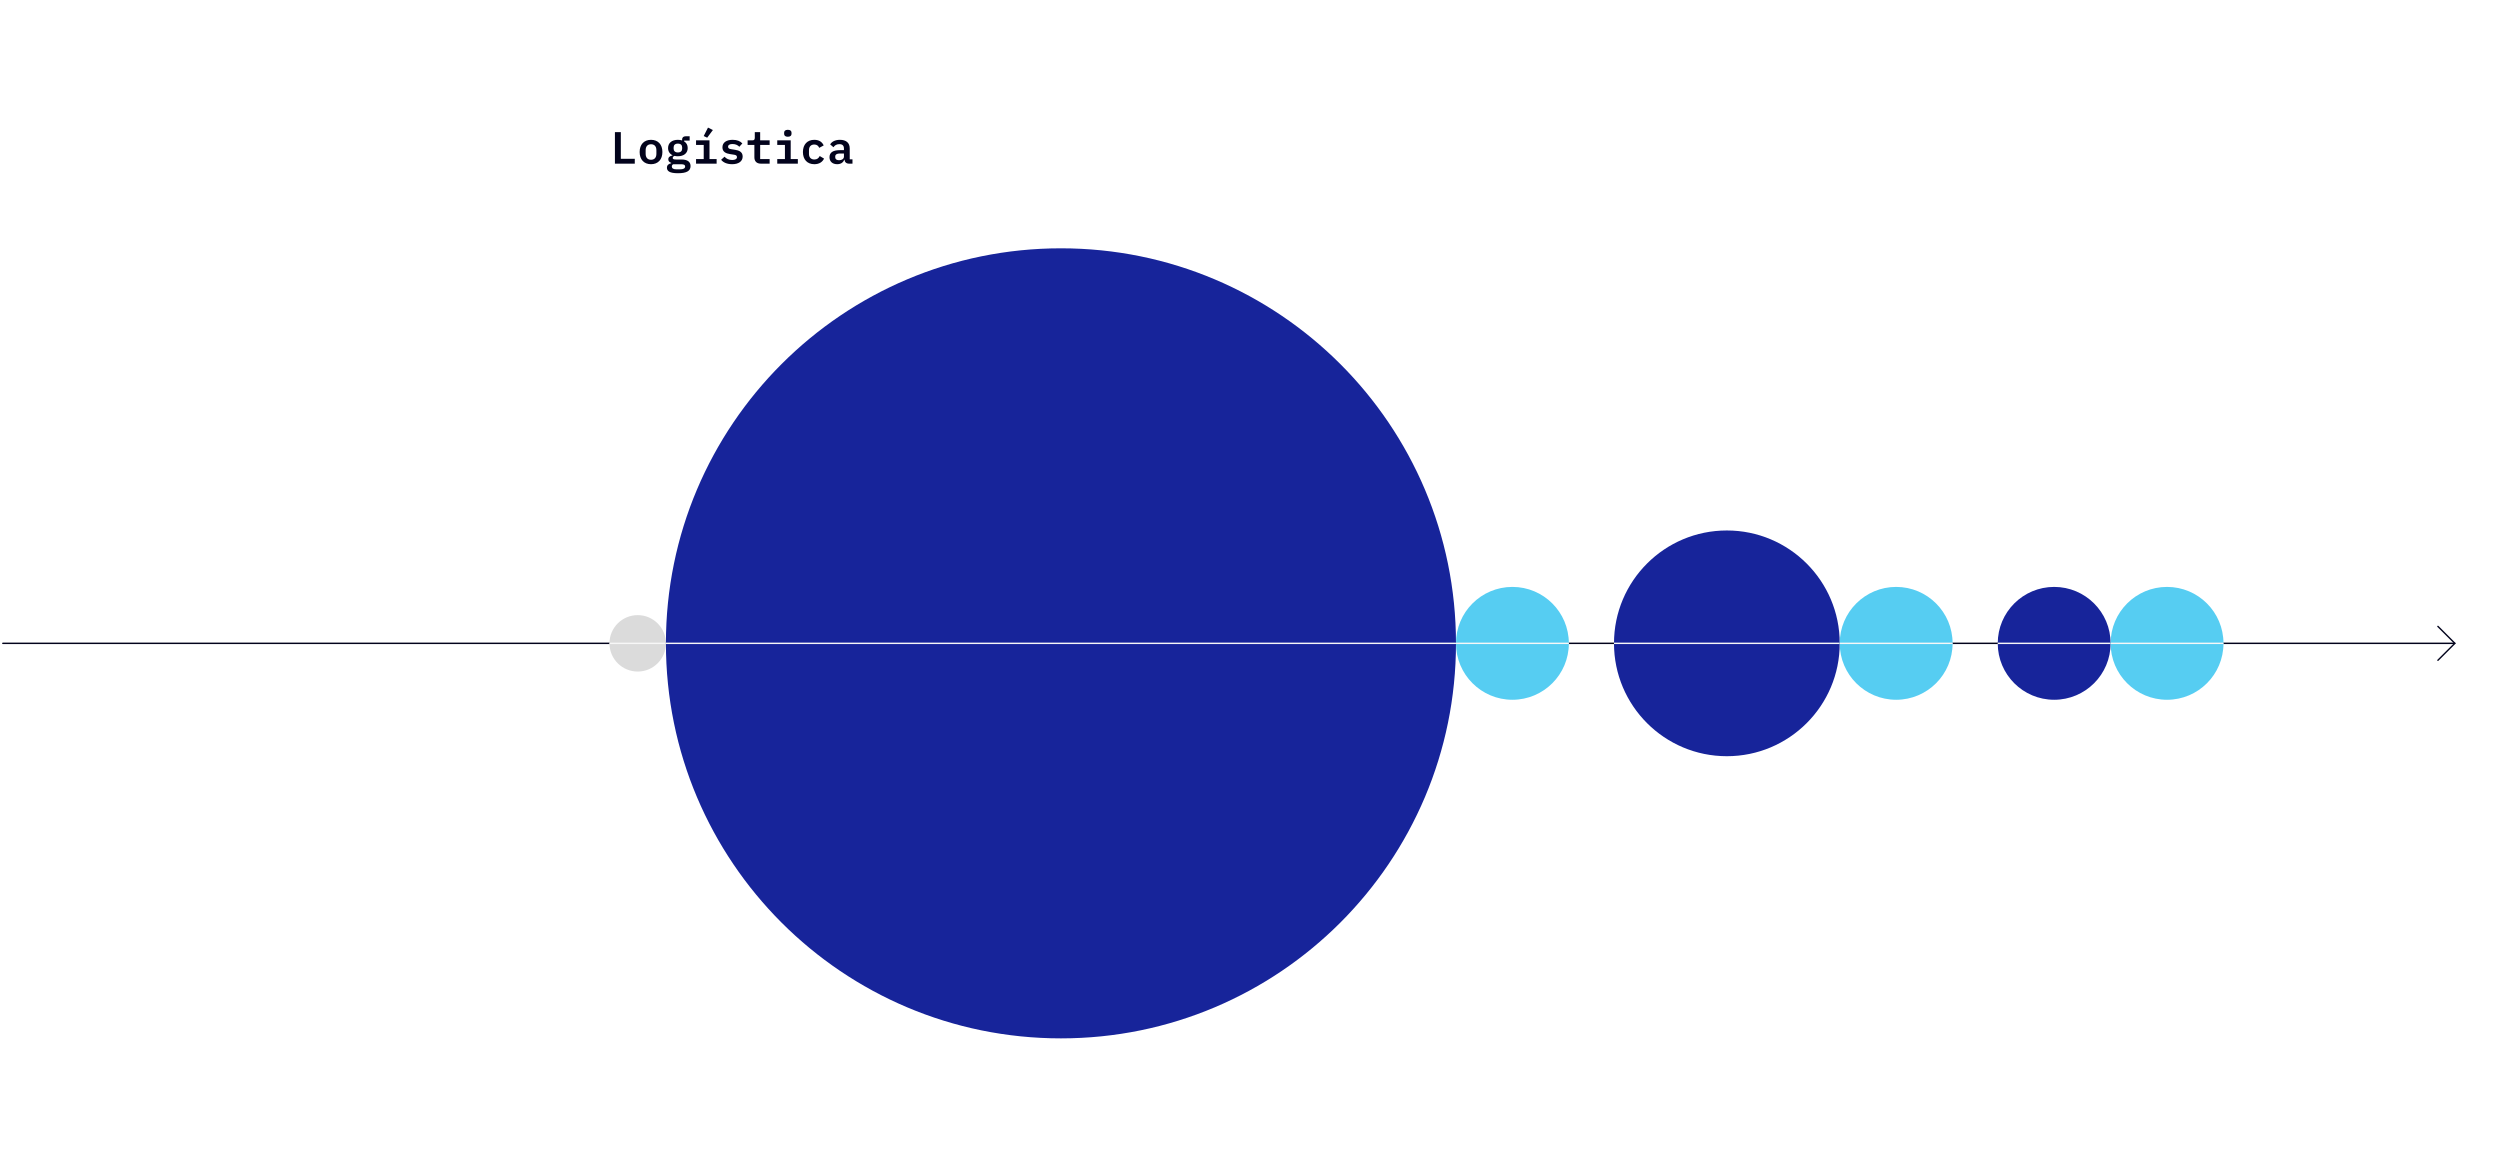
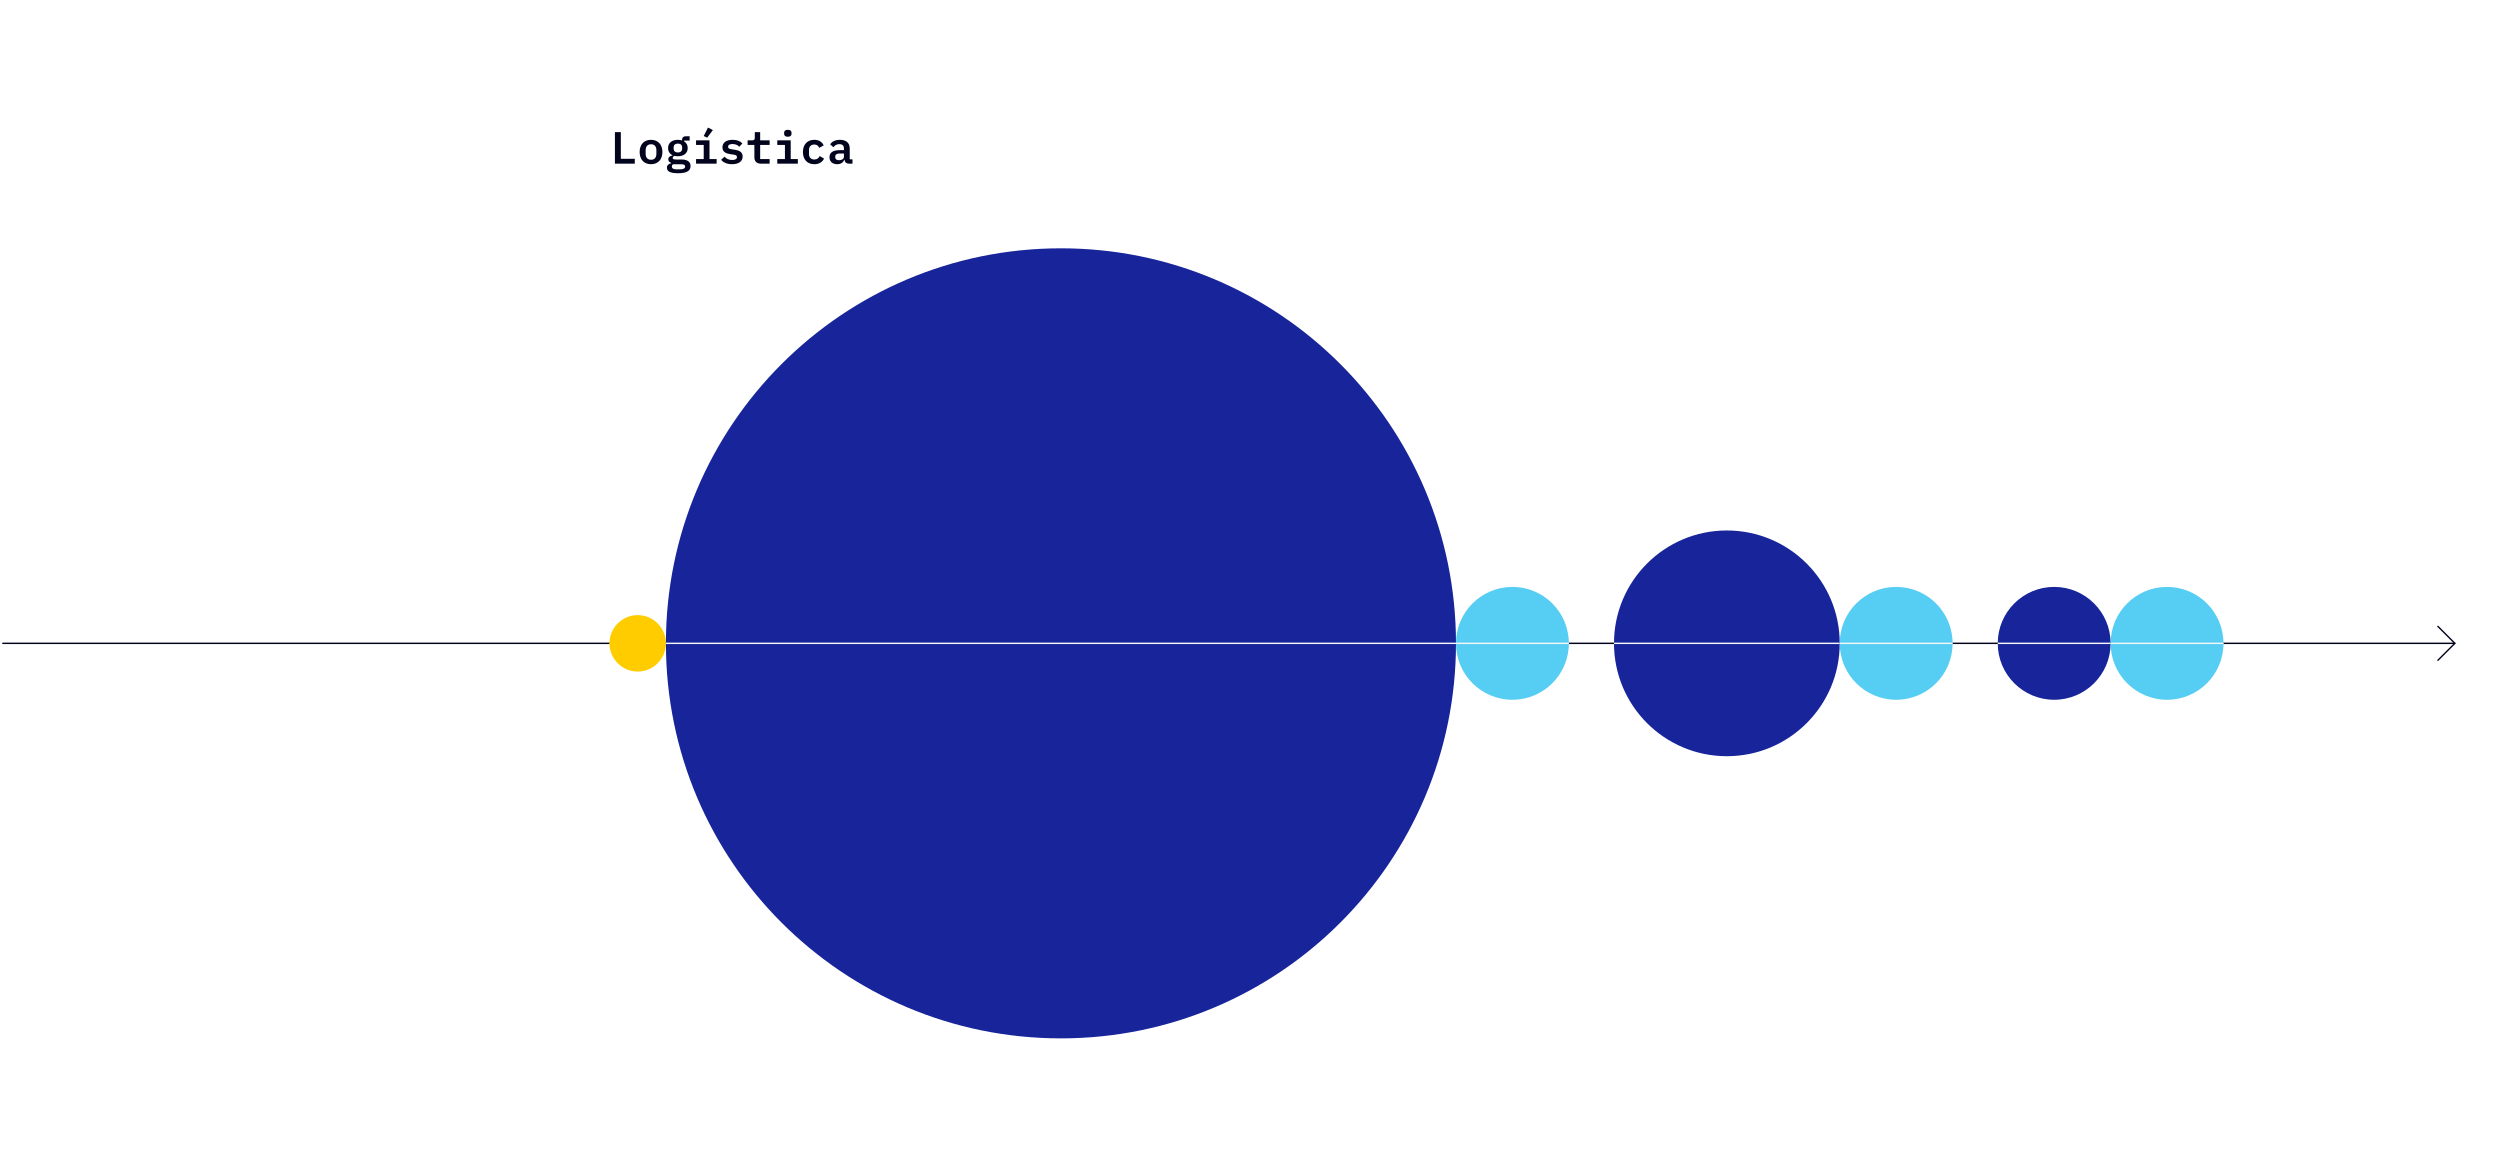
<svg xmlns="http://www.w3.org/2000/svg" width="886" height="410" viewBox="0 0 886 410" fill="none">
  <path d="M224.968 58V56.272H220.024V46.832H217.928V58H224.968ZM230.722 58.192C233.218 58.192 234.754 56.528 234.754 53.872C234.754 51.216 233.218 49.552 230.722 49.552C228.226 49.552 226.69 51.216 226.69 53.872C226.69 56.528 228.226 58.192 230.722 58.192ZM230.722 56.624C229.554 56.624 228.818 55.888 228.818 54.512V53.232C228.818 51.856 229.554 51.12 230.722 51.12C231.89 51.12 232.626 51.856 232.626 53.232V54.512C232.626 55.888 231.89 56.624 230.722 56.624ZM244.732 58.864C244.732 57.488 243.82 56.528 241.532 56.528H239.66C238.972 56.528 238.412 56.48 238.412 55.968C238.412 55.584 238.748 55.36 239.052 55.248C239.42 55.344 239.82 55.376 240.236 55.376C242.332 55.376 243.724 54.304 243.724 52.464C243.724 51.392 243.26 50.592 242.46 50.112V49.84H244.412V48.304H242.924C242.172 48.304 241.74 48.784 241.74 49.424V49.776C241.308 49.632 240.796 49.552 240.236 49.552C238.14 49.552 236.764 50.64 236.764 52.464C236.764 53.664 237.356 54.544 238.332 55.008V55.088C237.452 55.296 236.844 55.648 236.844 56.464C236.844 57.136 237.244 57.504 237.884 57.712V57.84C236.924 58.08 236.364 58.528 236.364 59.44C236.364 60.624 237.292 61.392 240.284 61.392C243.308 61.392 244.732 60.592 244.732 58.864ZM242.812 59.008C242.812 59.664 242.204 60.016 241.004 60.016H239.676C238.54 60.016 238.092 59.584 238.092 59.008C238.092 58.656 238.252 58.384 238.572 58.208H241.42C242.476 58.208 242.812 58.512 242.812 59.008ZM240.236 54.032C239.212 54.032 238.732 53.472 238.732 52.672V52.256C238.732 51.456 239.212 50.896 240.236 50.896C241.276 50.896 241.756 51.456 241.756 52.256V52.672C241.756 53.472 241.276 54.032 240.236 54.032ZM246.677 58H253.973V56.384H251.445V49.744H246.677V51.36H249.397V56.384H246.677V58ZM252.645 46.08L250.917 45.216L249.397 48.208L250.629 48.8L252.645 46.08ZM259.471 58.192C261.807 58.192 263.199 57.152 263.199 55.456C263.199 53.824 261.887 53.296 260.495 53.088L259.183 52.88C258.511 52.784 258.031 52.608 258.031 52.016C258.031 51.376 258.575 51.04 259.599 51.04C260.783 51.04 261.551 51.504 262.015 52.016L263.087 50.832C262.367 50.032 261.247 49.552 259.663 49.552C257.423 49.552 256.031 50.512 256.031 52.224C256.031 53.856 257.343 54.4 258.719 54.608L260.047 54.816C260.719 54.912 261.183 55.072 261.183 55.664C261.183 56.368 260.511 56.704 259.487 56.704C258.319 56.704 257.439 56.272 256.767 55.536L255.567 56.624C256.303 57.584 257.663 58.192 259.471 58.192ZM272.761 58V56.384H269.401V51.36H272.761V49.744H269.401V46.832H267.497V48.832C267.497 49.52 267.241 49.744 266.585 49.744H264.953V51.36H267.353V55.76C267.353 57.072 268.089 58 269.657 58H272.761ZM279.203 48.464C280.163 48.464 280.515 48 280.515 47.424V47.04C280.515 46.464 280.163 46 279.203 46C278.243 46 277.891 46.464 277.891 47.04V47.424C277.891 48 278.243 48.464 279.203 48.464ZM275.459 58H282.755V56.384H280.227V49.744H275.459V51.36H278.179V56.384H275.459V58ZM288.604 58.192C290.38 58.192 291.484 57.376 292.044 56.208L290.508 55.296C290.14 56.032 289.596 56.528 288.62 56.528C287.372 56.528 286.7 55.744 286.7 54.56V53.184C286.7 51.984 287.388 51.216 288.588 51.216C289.516 51.216 290.044 51.696 290.332 52.4L291.916 51.536C291.372 50.352 290.332 49.552 288.588 49.552C286.092 49.552 284.556 51.216 284.556 53.872C284.556 56.528 286.076 58.192 288.604 58.192ZM302.118 58V56.464H301.142V52.576C301.142 50.592 299.83 49.552 297.67 49.552C295.878 49.552 294.726 50.272 294.214 51.184L295.382 52.176C295.83 51.536 296.422 51.088 297.462 51.088C298.598 51.088 299.094 51.632 299.094 52.672V53.216H297.638C295.206 53.216 293.974 54.048 293.974 55.712C293.974 57.264 295.046 58.192 296.694 58.192C297.974 58.192 298.886 57.6 299.19 56.576H299.27C299.366 57.456 299.926 58 300.918 58H302.118ZM297.382 56.784C296.534 56.784 296.006 56.432 296.006 55.776V55.456C296.006 54.768 296.566 54.4 297.686 54.4H299.094V55.504C299.094 56.288 298.358 56.784 297.382 56.784Z" fill="#02031C" />
  <path d="M1 228H870" stroke="#02031C" stroke-width="0.5" stroke-linecap="round" stroke-linejoin="round" />
  <path d="M864 222L870 228L864 234" stroke="#02031C" stroke-width="0.5" stroke-linecap="round" stroke-linejoin="round" />
-   <path d="M216 228C216 222.477 220.477 218 226 218C231.523 218 236 222.477 236 228C236 233.523 231.523 238 226 238C220.477 238 216 233.523 216 228Z" fill="#DBDBDB" />
-   <path d="M216 228H236" stroke="#F7F7F7" stroke-width="0.5" />
+   <path d="M216 228C216 222.477 220.477 218 226 218C231.523 218 236 222.477 236 228C236 233.523 231.523 238 226 238C220.477 238 216 233.523 216 228Z" fill="#FFCC00" />
+   <path d="M216 228H236" stroke="#FFCC00" stroke-width="0.5" />
  <path d="M236 228C236 150.68 298.68 88 376 88C453.32 88 516 150.68 516 228C516 305.32 453.32 368 376 368C298.68 368 236 305.32 236 228Z" fill="#17249A" />
  <path d="M236 228H516" stroke="#F7F7F7" stroke-width="0.5" />
  <path d="M516 228C516 216.954 524.954 208 536 208C547.046 208 556 216.954 556 228C556 239.046 547.046 248 536 248C524.954 248 516 239.046 516 228Z" fill="#56CDF2" />
  <path d="M516 228H556" stroke="#F7F7F7" stroke-width="0.5" />
  <path d="M572 228C572 205.909 589.909 188 612 188C634.091 188 652 205.909 652 228C652 250.091 634.091 268 612 268C589.909 268 572 250.091 572 228Z" fill="#17249A" />
  <path d="M572 228H652" stroke="#F7F7F7" stroke-width="0.5" />
  <path d="M652 228C652 216.954 660.954 208 672 208C683.046 208 692 216.954 692 228C692 239.046 683.046 248 672 248C660.954 248 652 239.046 652 228Z" fill="#56CDF2" />
  <path d="M652 228H692" stroke="#F7F7F7" stroke-width="0.5" />
  <path d="M708 228C708 216.954 716.954 208 728 208C739.046 208 748 216.954 748 228C748 239.046 739.046 248 728 248C716.954 248 708 239.046 708 228Z" fill="#17249A" />
  <path d="M708 228H748" stroke="#F7F7F7" stroke-width="0.5" />
  <path d="M748 228C748 216.954 756.954 208 768 208C779.046 208 788 216.954 788 228C788 239.046 779.046 248 768 248C756.954 248 748 239.046 748 228Z" fill="#56CDF2" />
  <path d="M748 228H788" stroke="#F7F7F7" stroke-width="0.5" />
</svg>
